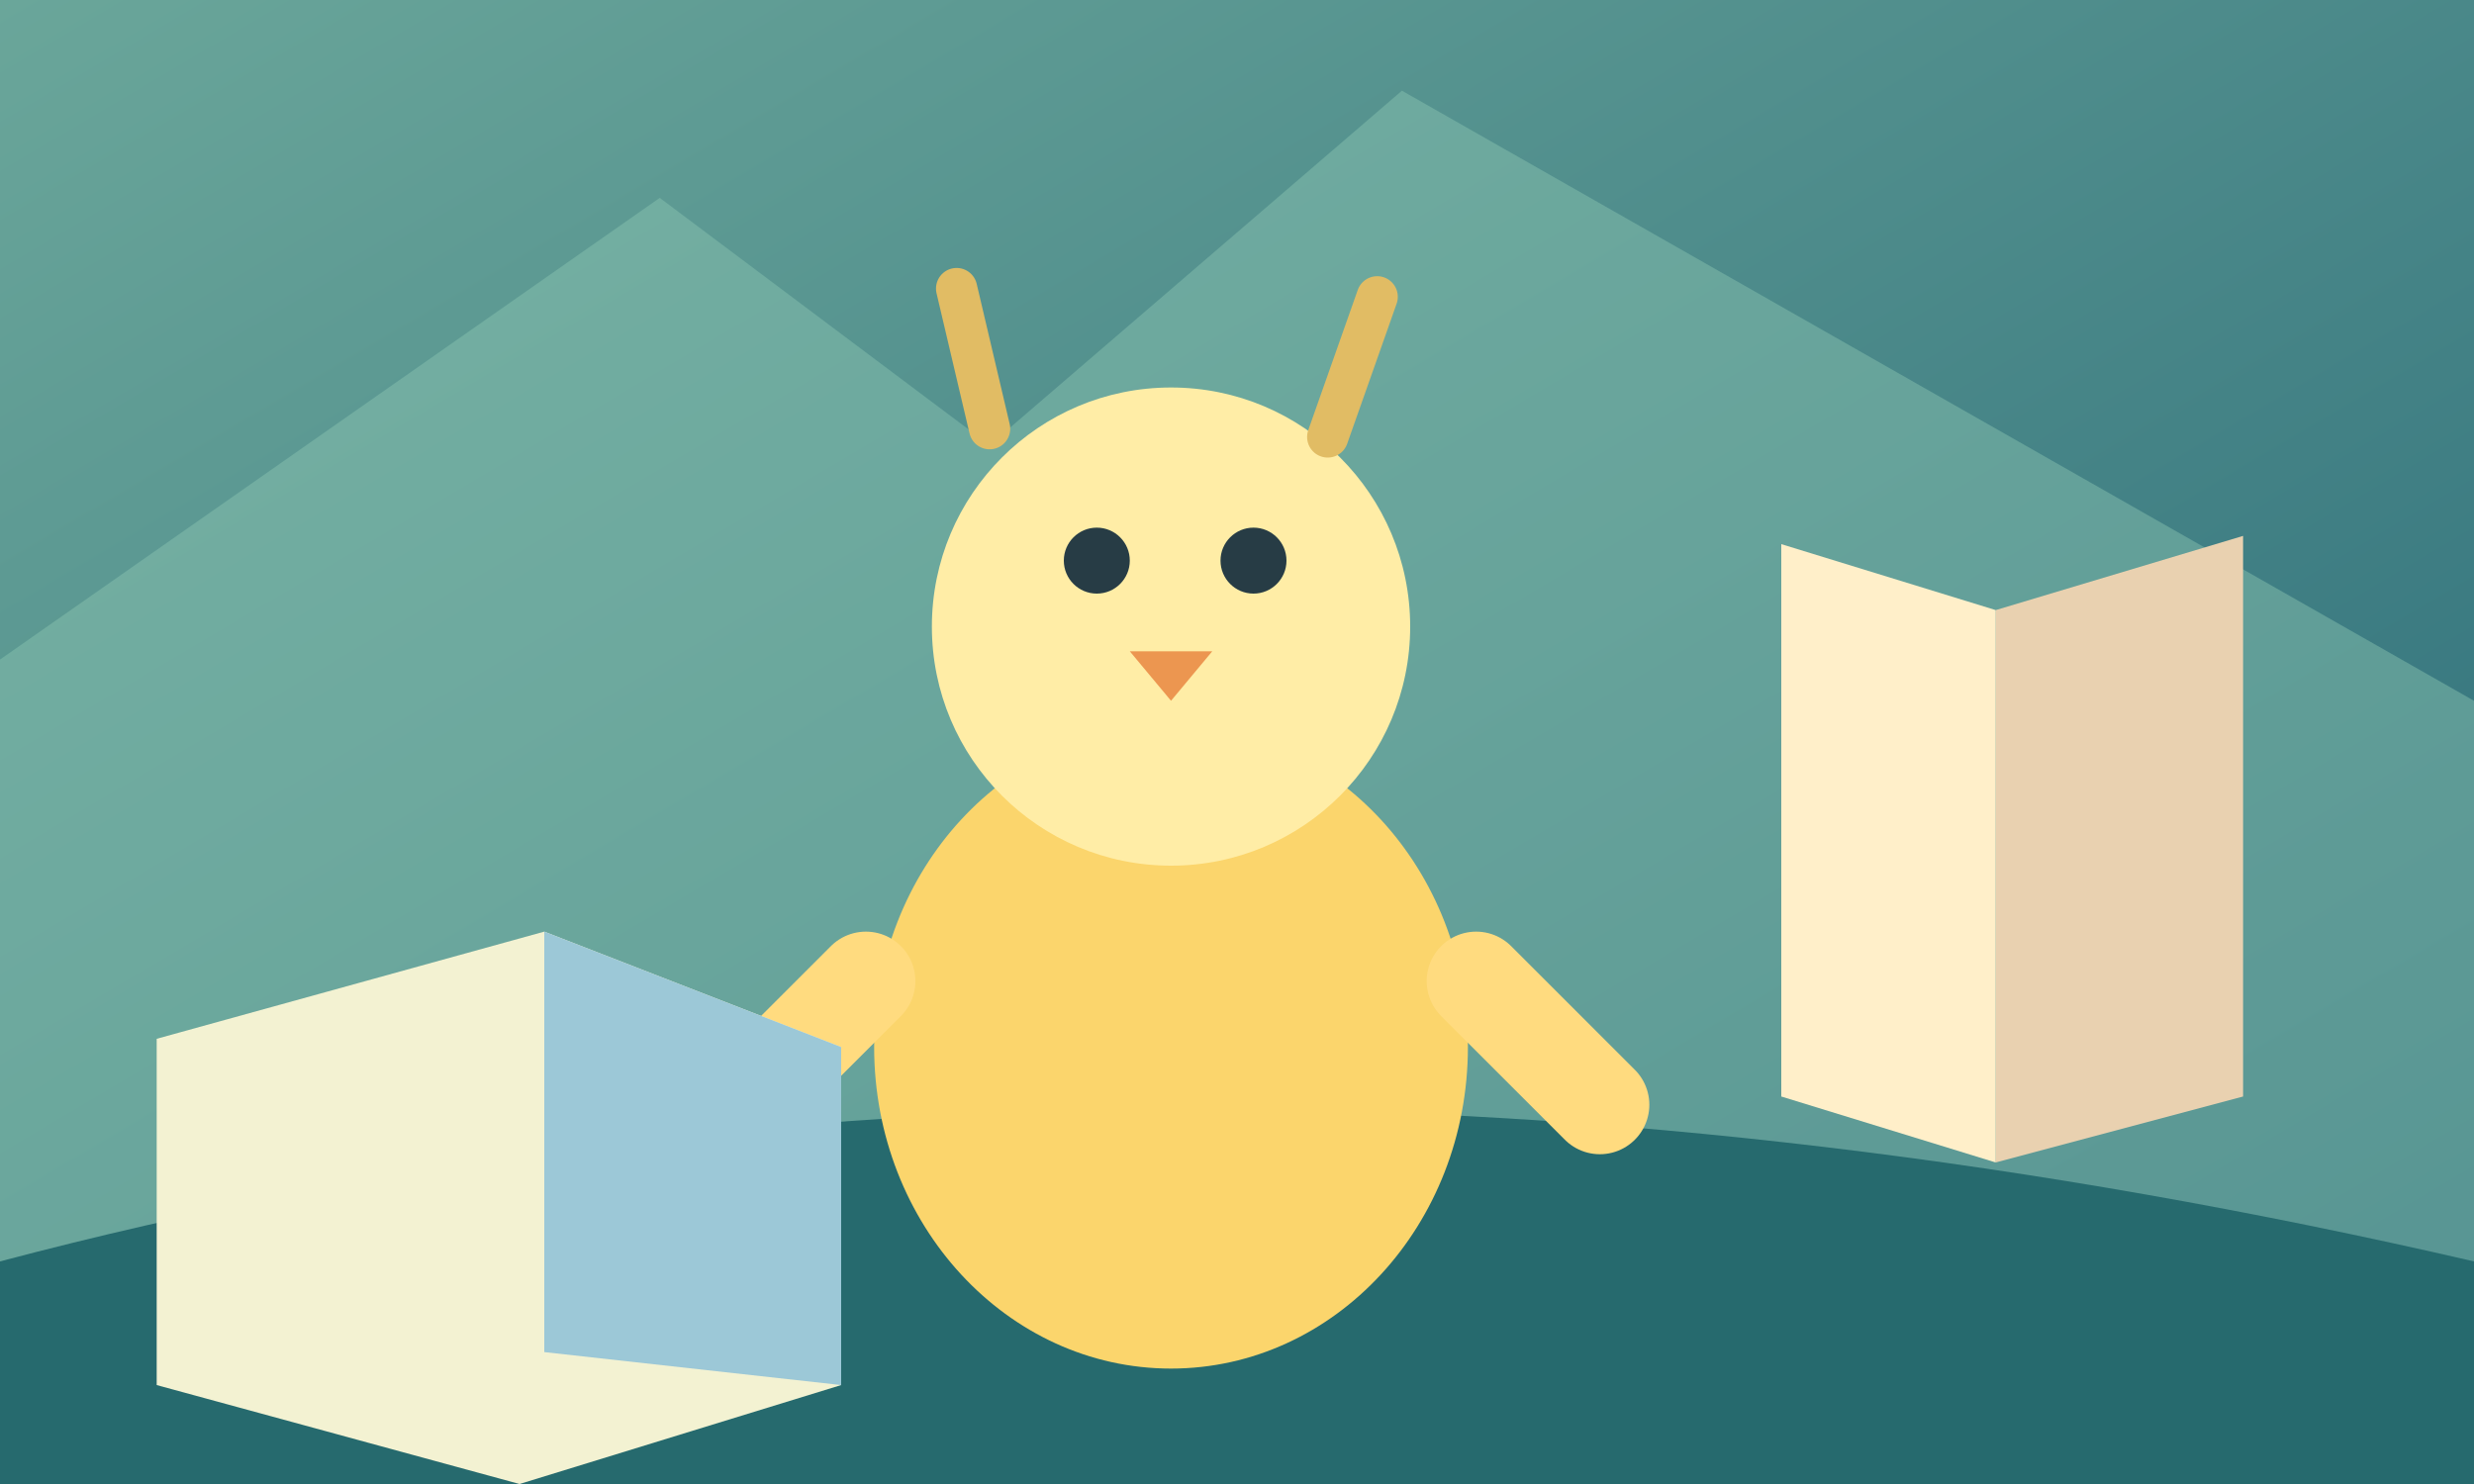
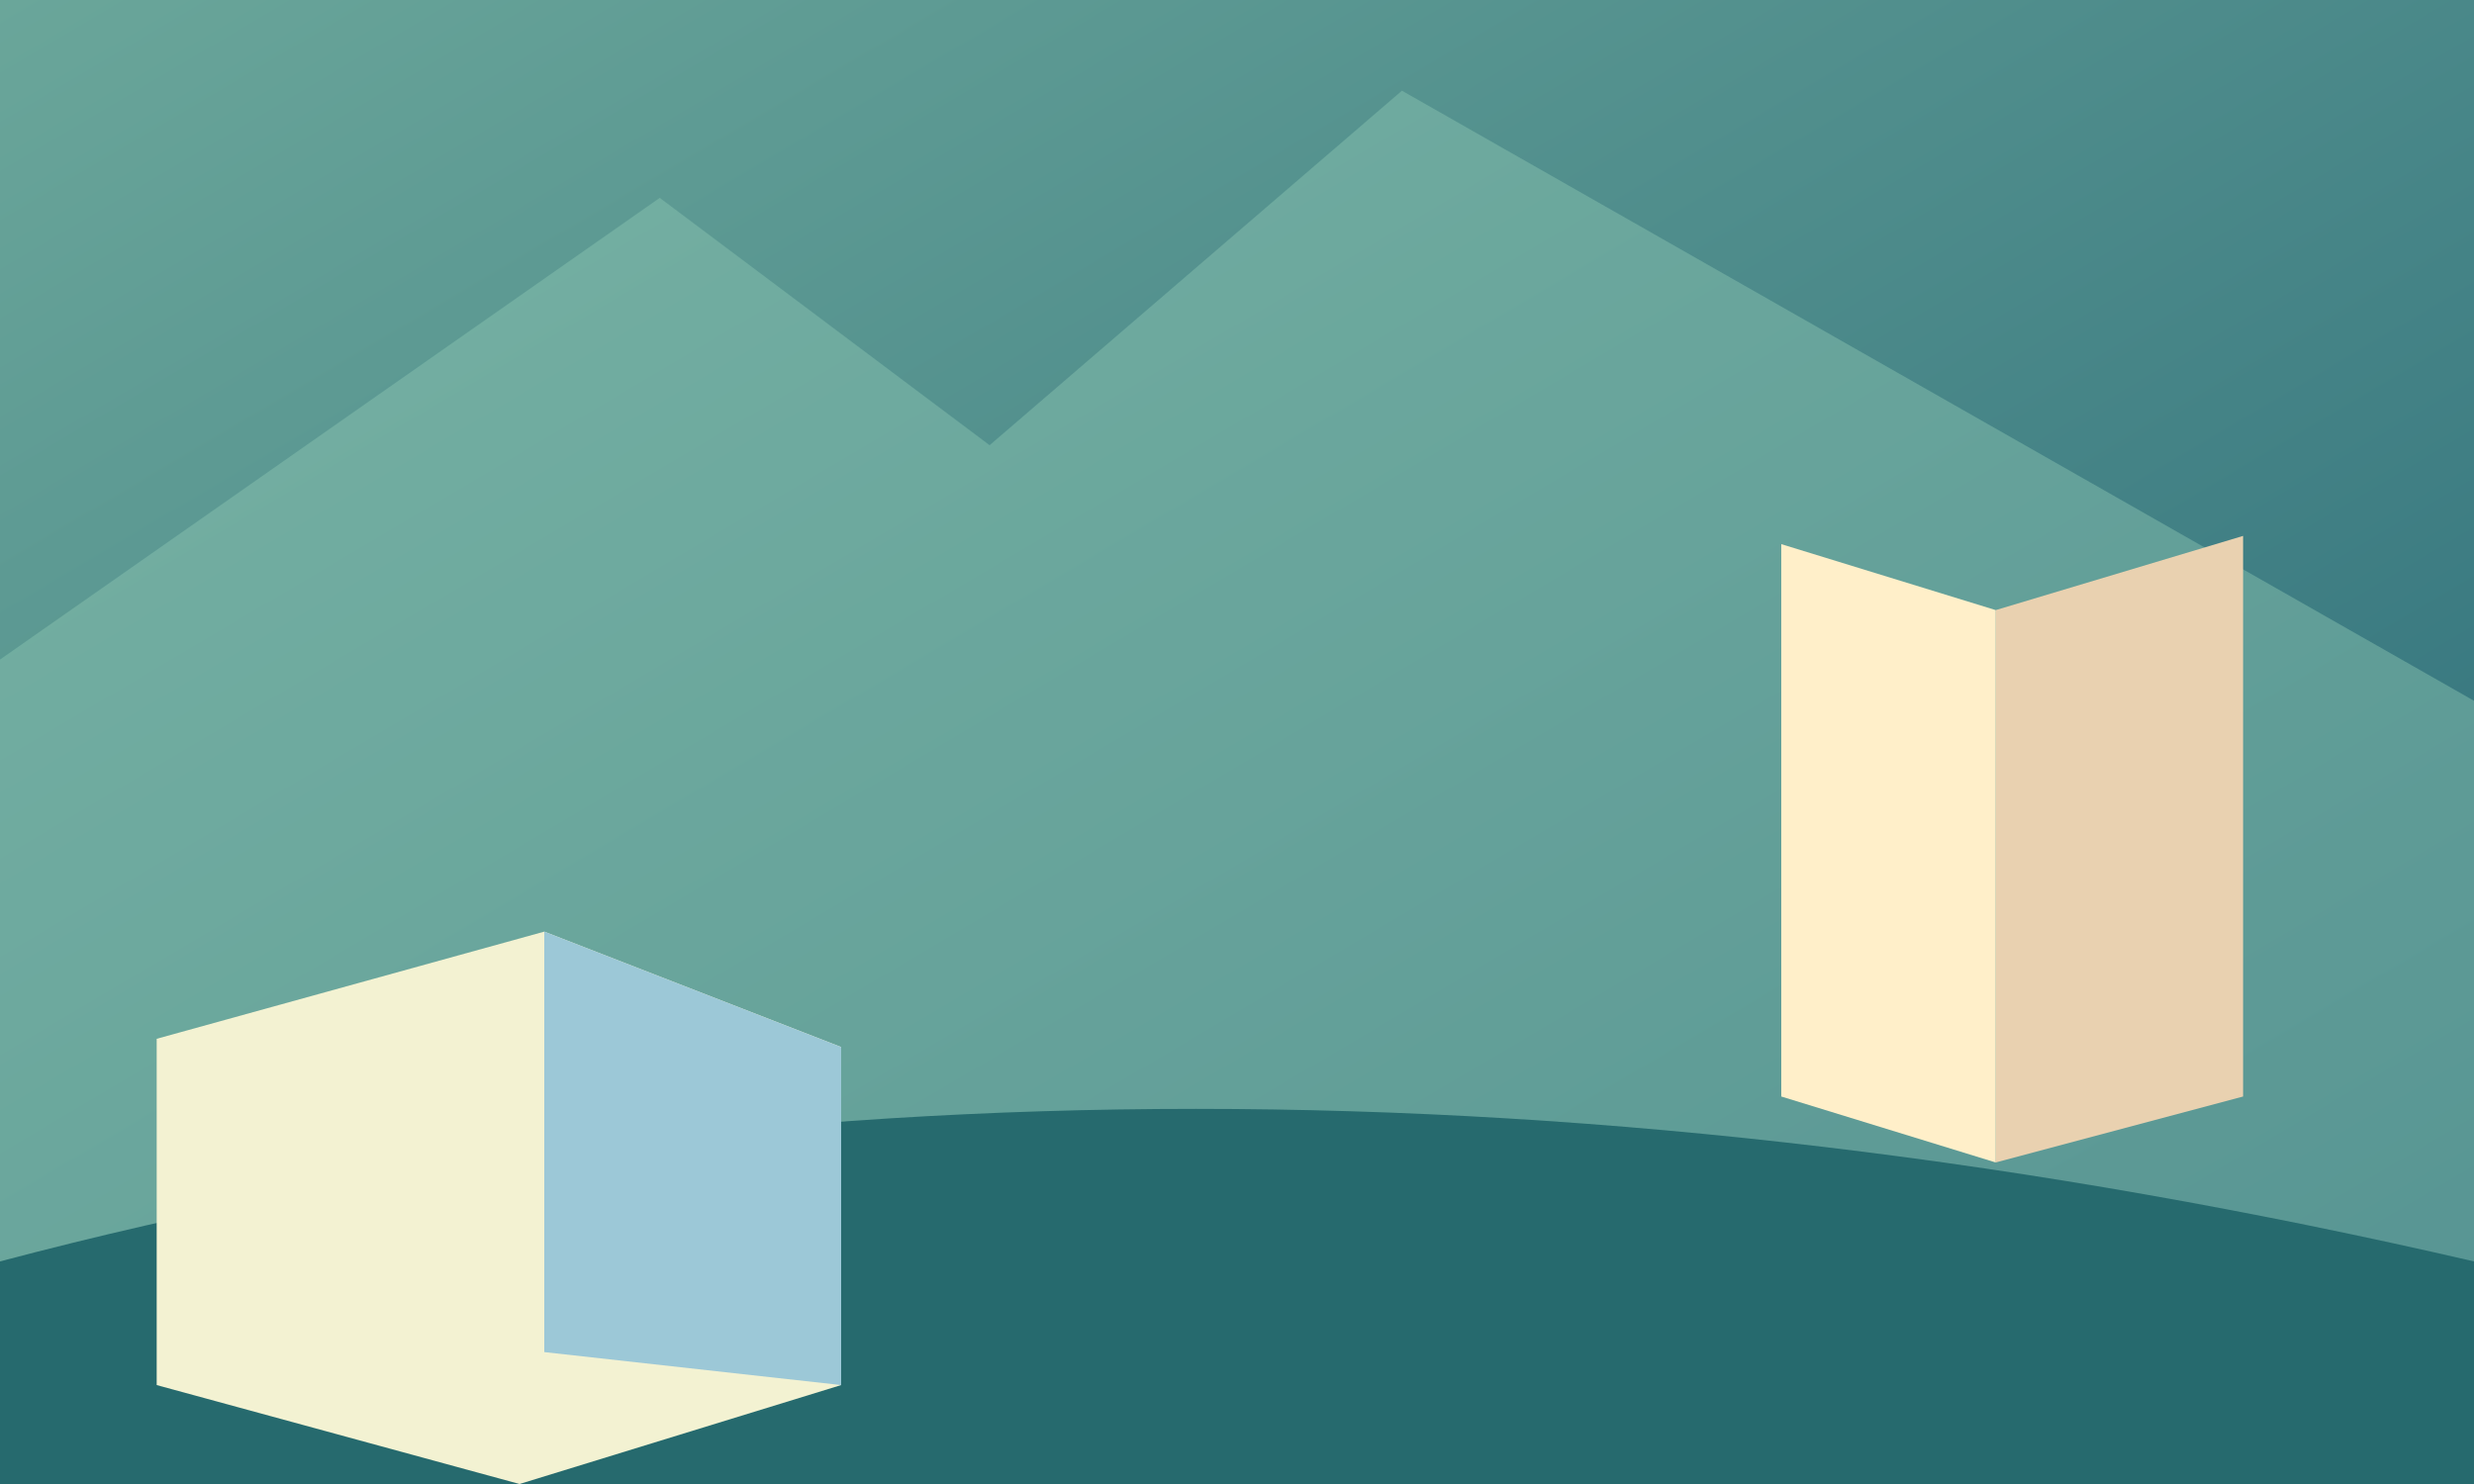
<svg xmlns="http://www.w3.org/2000/svg" viewBox="0 0 300 180" preserveAspectRatio="xMidYMid slice">
  <defs>
    <linearGradient id="c4" x2="1" y2="1">
      <stop stop-color="#6aa69a" />
      <stop offset="1" stop-color="#296a78" />
    </linearGradient>
  </defs>
  <rect width="300" height="180" fill="url(#c4)" />
  <g fill="#8bc6b2" opacity=".45">
    <path d="M0 80L80 24l40 30 50-43 130 74v95H0" />
  </g>
  <path d="M0 153q140-37 300 0v27H0" fill="#266a6e" />
-   <g transform="translate(142 92)">
-     <ellipse cy="35" rx="36" ry="39" fill="#fbd56c" />
-     <circle cy="-16" r="29" fill="#ffeda6" />
-     <circle cx="-9" cy="-24" r="4" fill="#273c45" />
-     <circle cx="10" cy="-24" r="4" fill="#273c45" />
-     <path d="M-5 -13l10 0-5 6z" fill="#ec9650" />
-     <path d="M-37 27l-15 15m89-15l15 15" stroke="#ffdb7f" stroke-width="12" stroke-linecap="round" />
-     <path d="M-22-40l-4-17m45 18l6-17" stroke="#e1bc64" stroke-width="5" stroke-linecap="round" />
-   </g>
  <g>
    <path d="M19 126l47-13 36 14v41l-39 12-44-12z" fill="#f3f2d2" />
    <path d="M66 113v51l36 4v-41z" fill="#9cc8d7" />
    <path d="M242 74l30-9v68l-30 8z" fill="#e9d1b0" />
    <path d="M242 74l-26-8v67l26 8z" fill="#ffefc9" />
  </g>
</svg>
